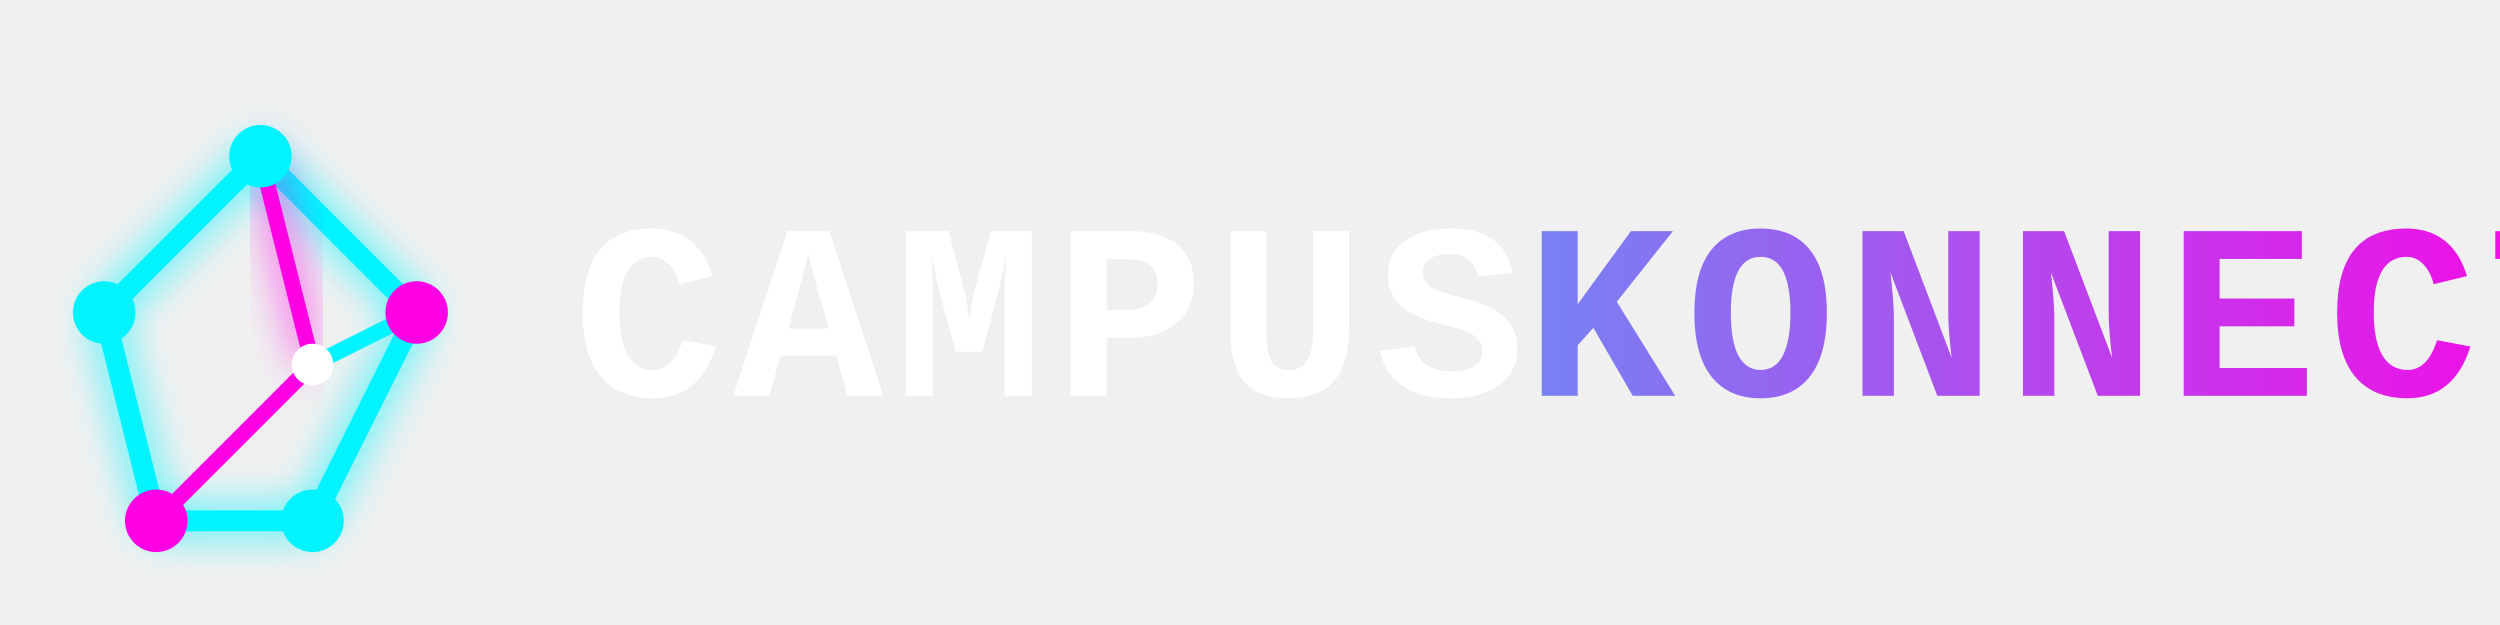
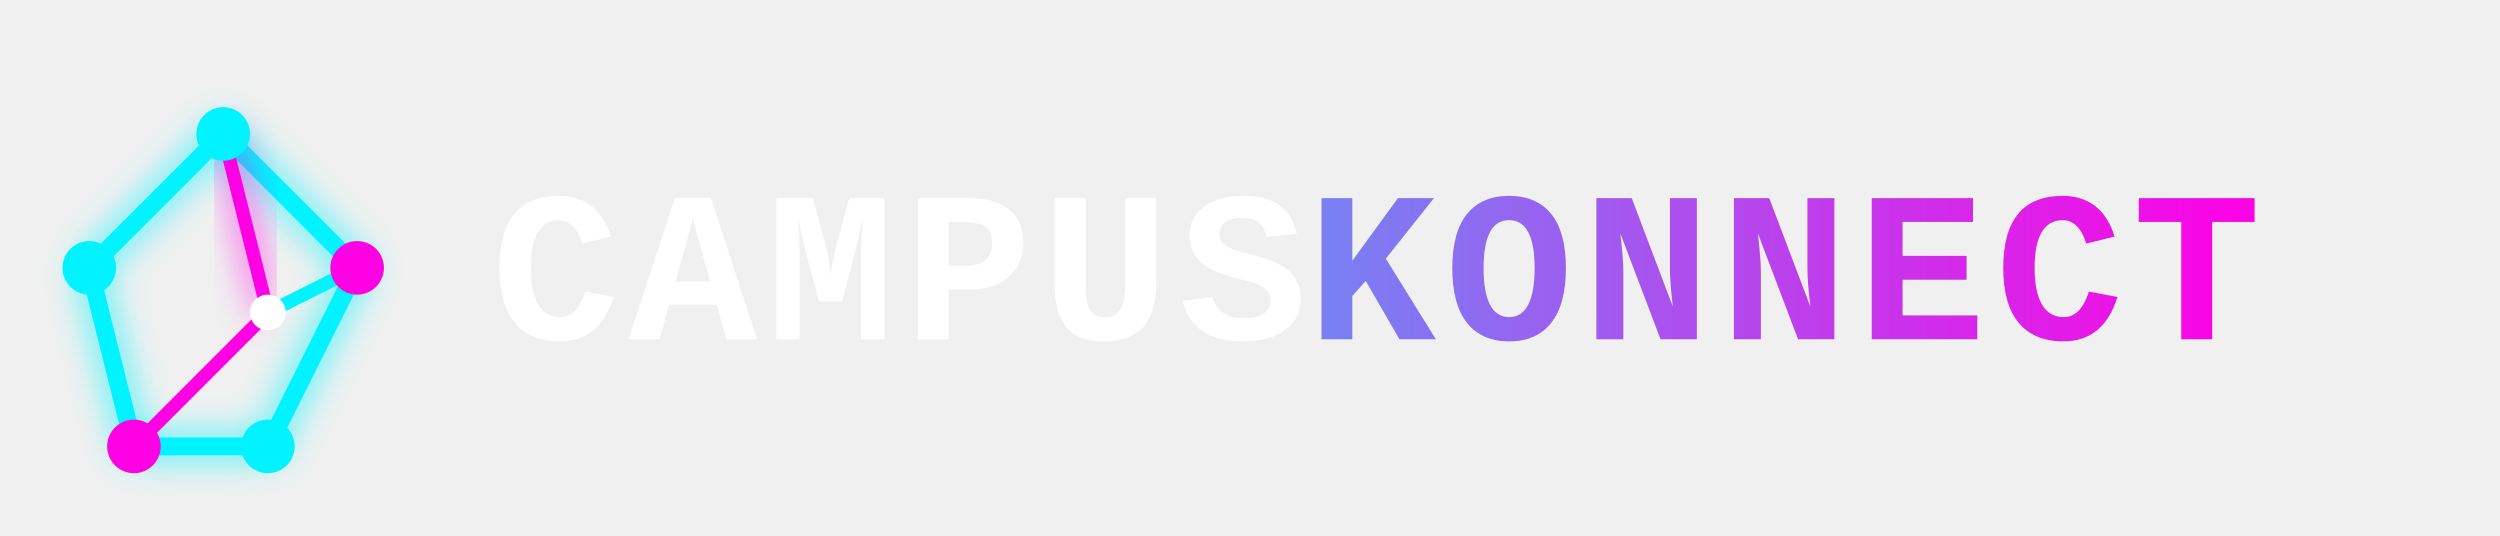
- <svg xmlns="http://www.w3.org/2000/svg" viewBox="0 0 240 60" width="240" height="60">
+ <svg xmlns="http://www.w3.org/2000/svg" viewBox="0 0 280 60" width="280" height="60">
  <defs>
    <filter id="neon-cyan" x="-20%" y="-20%" width="140%" height="140%">
      <feGaussianBlur stdDeviation="2" result="blur" />
      <feMerge>
        <feMergeNode in="blur" />
        <feMergeNode in="SourceGraphic" />
      </feMerge>
    </filter>
    <filter id="neon-magenta" x="-20%" y="-20%" width="140%" height="140%">
      <feGaussianBlur stdDeviation="2" result="blur" />
      <feMerge>
        <feMergeNode in="blur" />
        <feMergeNode in="SourceGraphic" />
      </feMerge>
    </filter>
    <linearGradient id="cyber-grad" x1="0%" y1="0%" x2="100%" y2="0%">
      <stop offset="0%" stop-color="#00f3ff" />
      <stop offset="100%" stop-color="#ff00e5" />
    </linearGradient>
  </defs>
  <g transform="translate(10, 10)">
    <polyline points="0,20 15,5 30,20 20,40 5,40 0,20" fill="none" stroke="#00f3ff" stroke-width="2" filter="url(#neon-cyan)" />
    <line x1="15" y1="5" x2="20" y2="25" stroke="#ff00e5" stroke-width="1.5" filter="url(#neon-magenta)" />
    <line x1="20" y1="25" x2="30" y2="20" stroke="#00f3ff" stroke-width="1.5" />
    <line x1="20" y1="25" x2="5" y2="40" stroke="#ff00e5" stroke-width="1.5" />
    <circle cx="15" cy="5" r="3" fill="#00f3ff" />
    <circle cx="30" cy="20" r="3" fill="#ff00e5" />
    <circle cx="20" cy="40" r="3" fill="#00f3ff" />
    <circle cx="5" cy="40" r="3" fill="#ff00e5" />
    <circle cx="0" cy="20" r="3" fill="#00f3ff" />
    <circle cx="20" cy="25" r="2" fill="#fff" />
  </g>
  <text x="55" y="38" font-family="'Courier New', monospace" font-size="24" font-weight="900" fill="#fff" letter-spacing="1">
        CAMPUS<tspan fill="url(#cyber-grad)">KONNECT</tspan>
  </text>
-   <line x1="55" y1="45" x2="230" y2="45" stroke="#00f3ff" stroke-width="2" filter="url(#neon-cyan)" stroke-dasharray="20 5 5 5 40 5 10 5" />
+   <line x1="55" y1="45" x2="270" y2="45" stroke="#00f3ff" stroke-width="2" filter="url(#neon-cyan)" stroke-dasharray="20 5 5 5 40 5 10 5" />
</svg>
